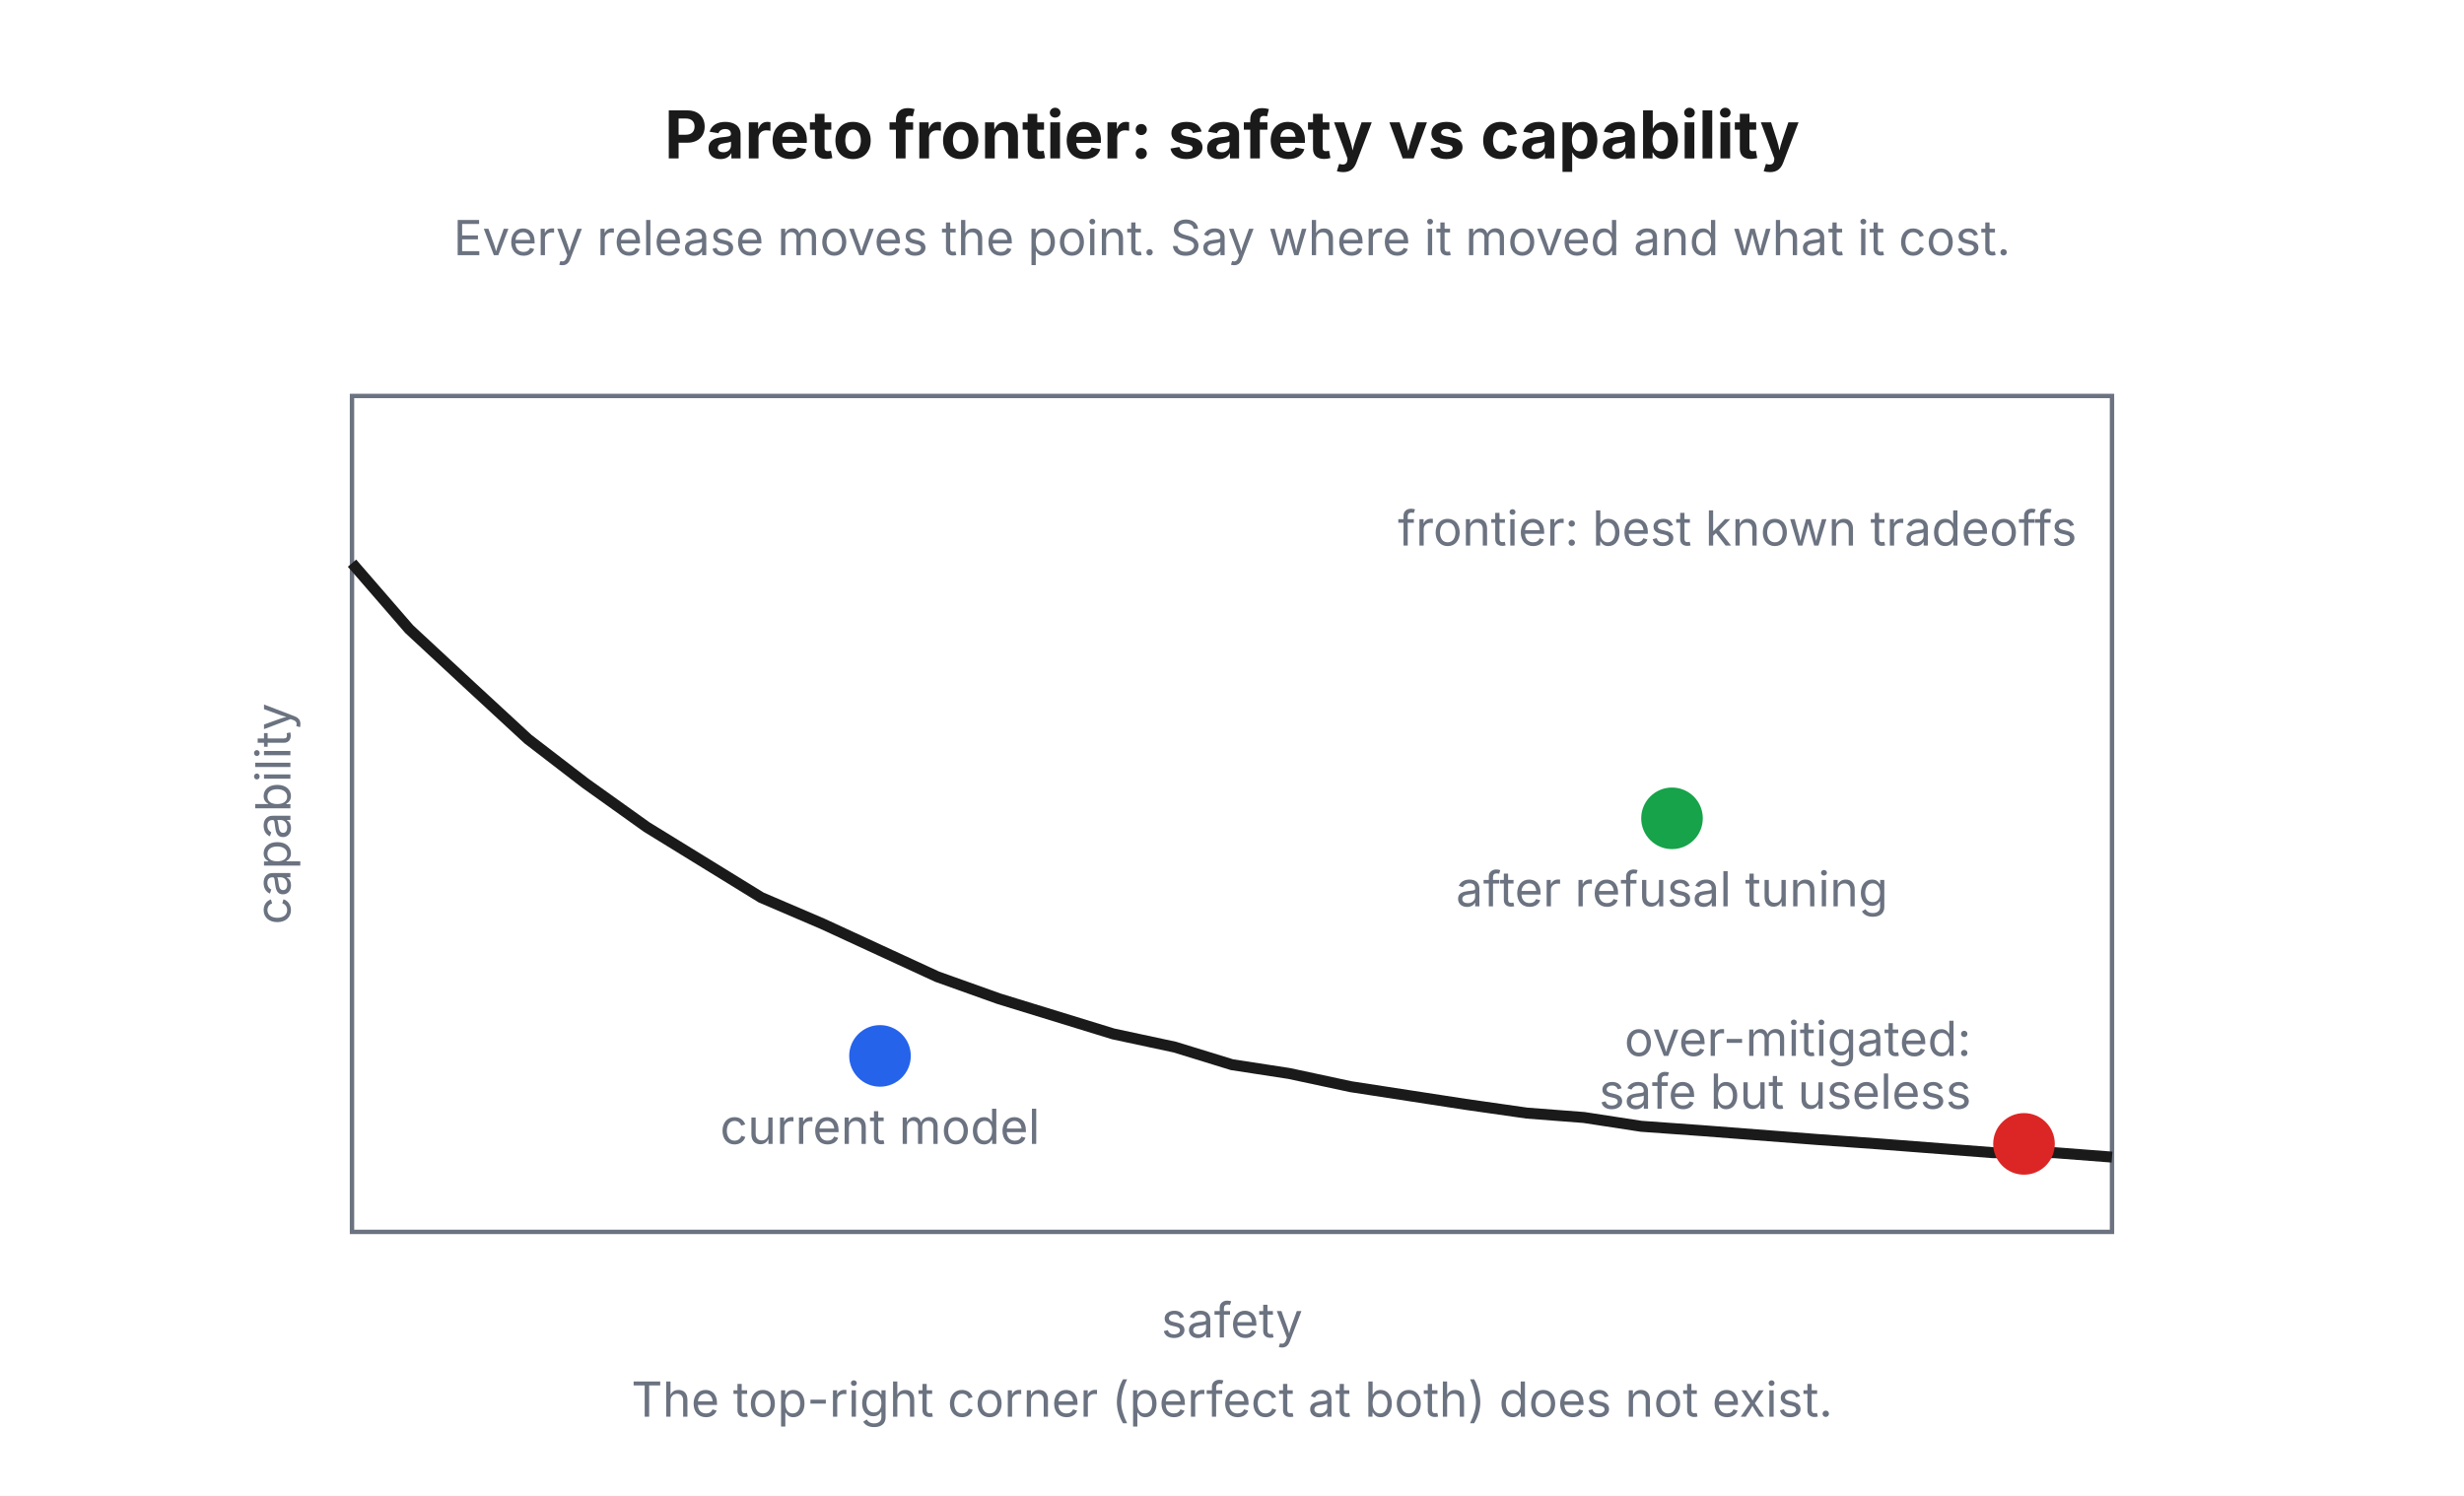
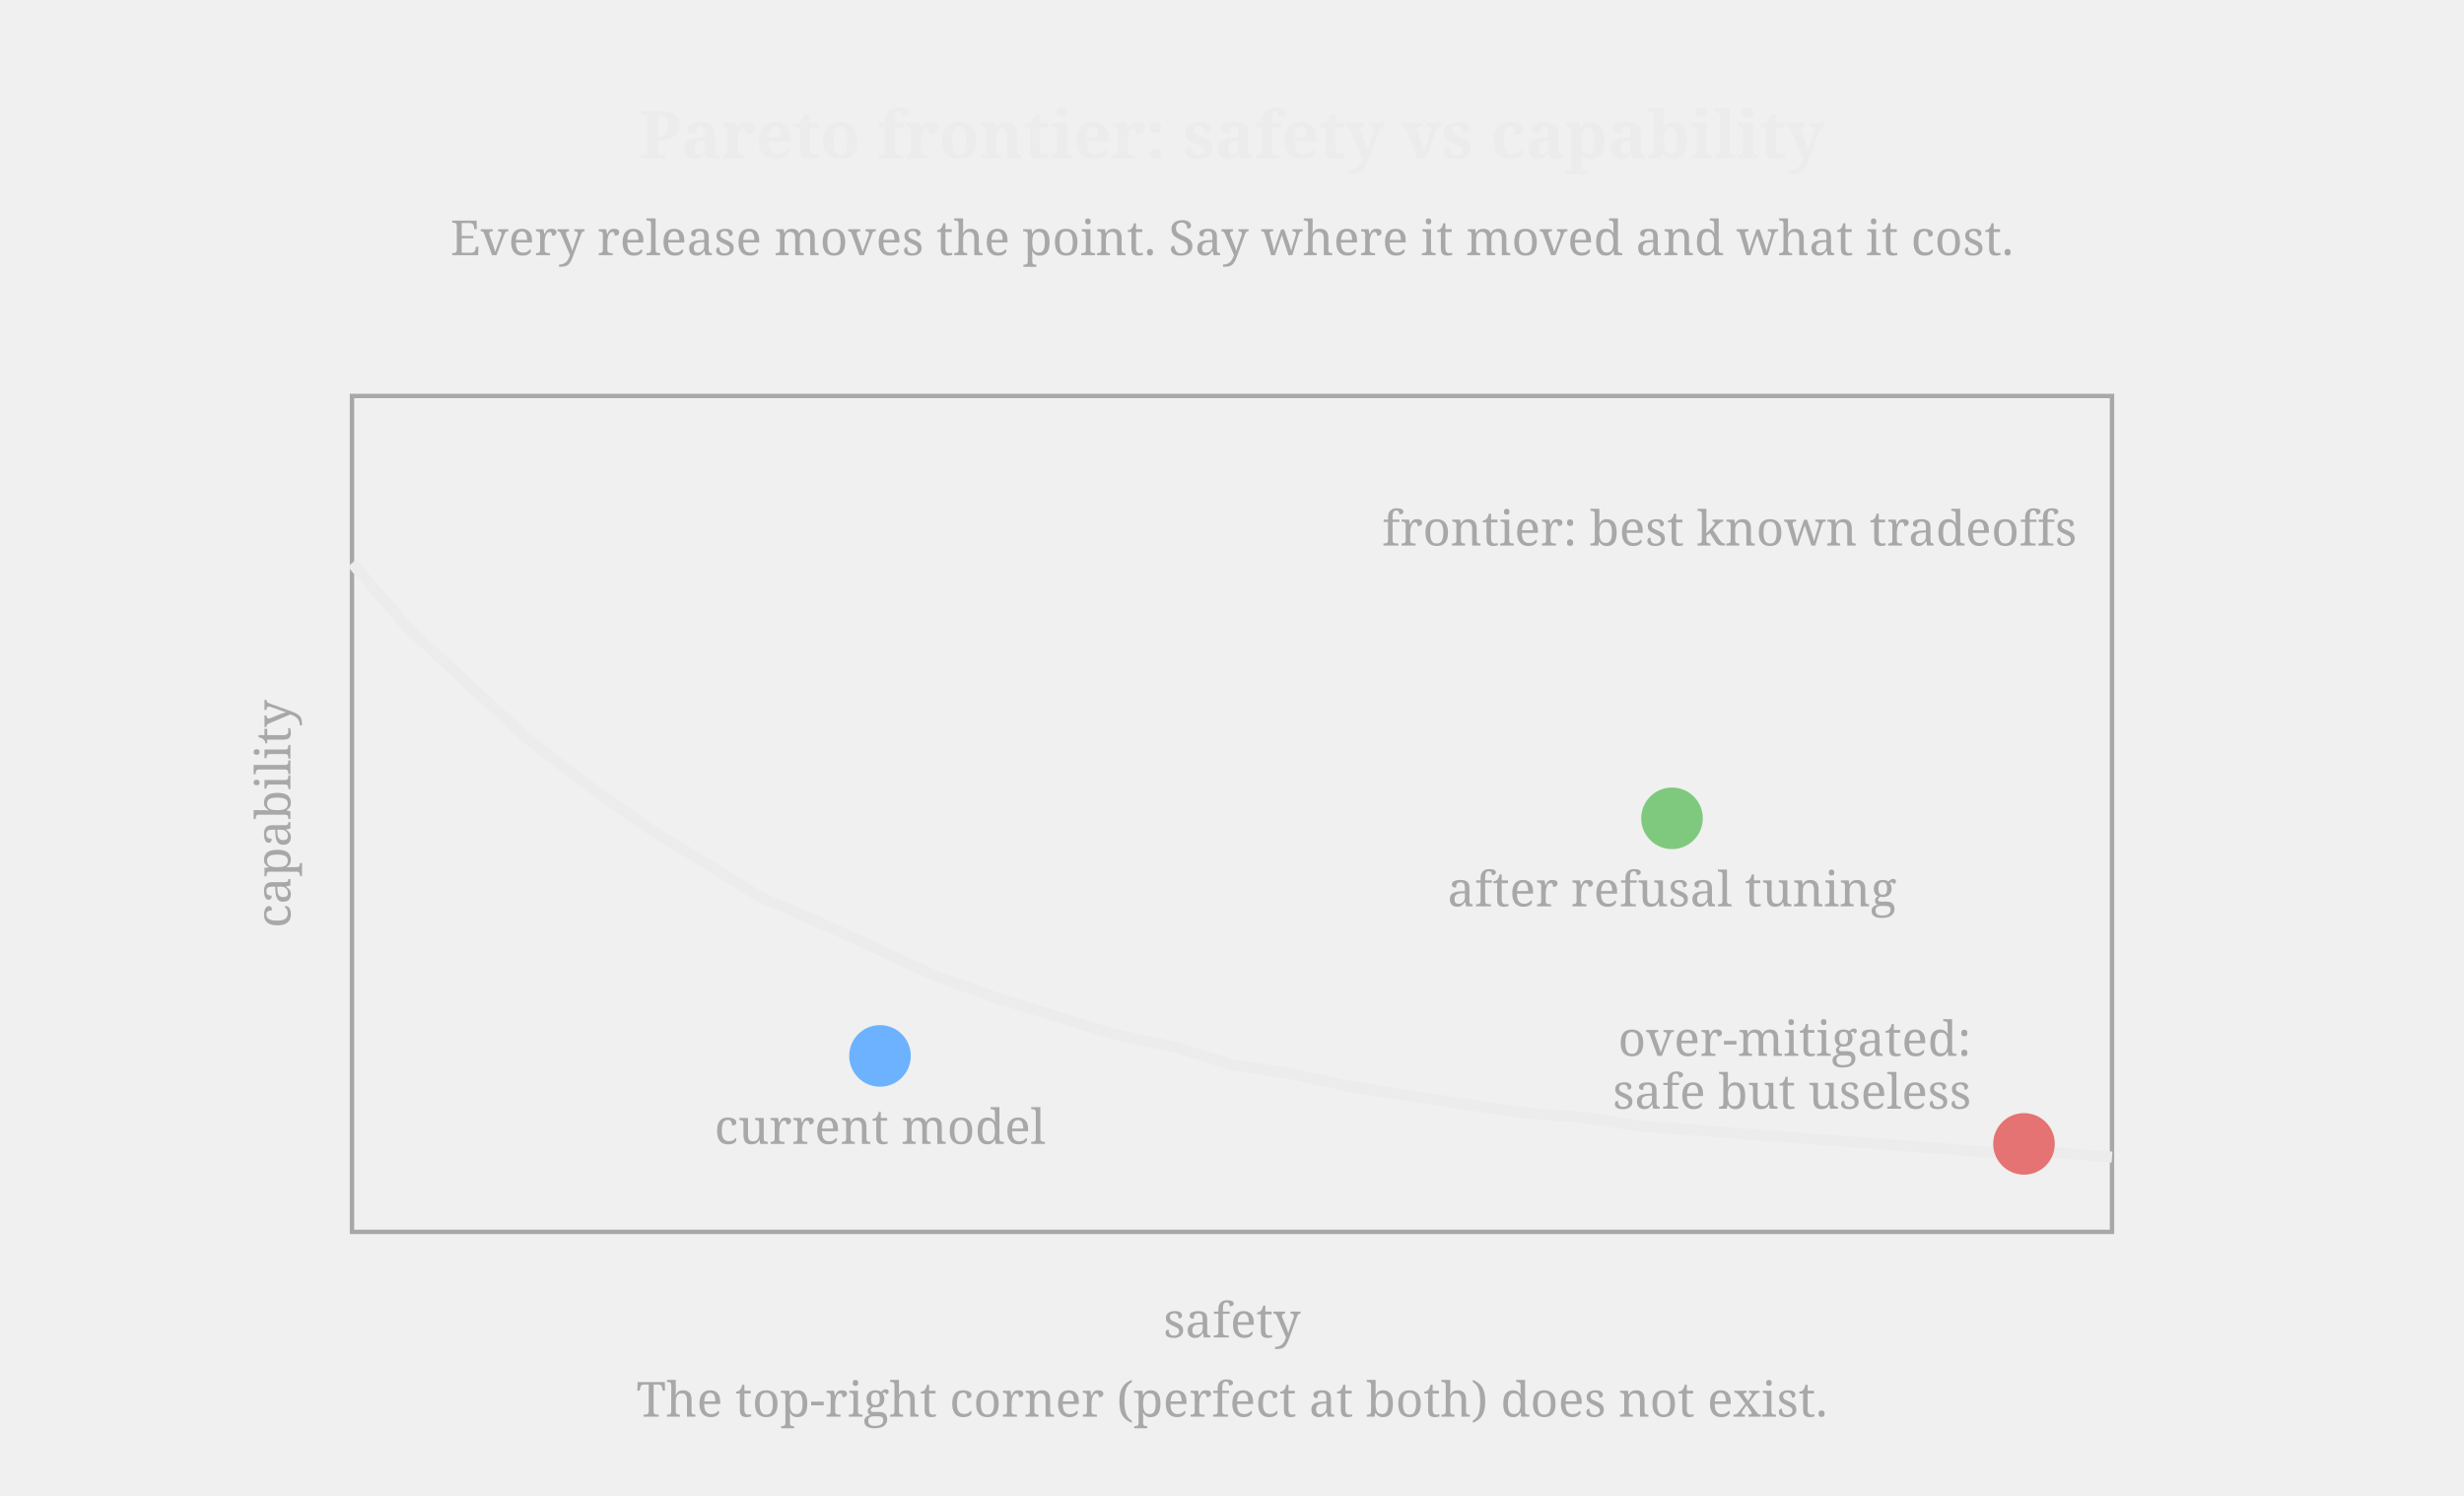
<svg xmlns="http://www.w3.org/2000/svg" width="560" height="340" viewBox="0 0 560 340" role="img" aria-label="Pareto frontier: safety versus capability">
-   <rect width="560" height="340" fill="#ffffff" />
-   <style>text{font-family:system-ui,-apple-system,sans-serif;fill:#1a1a1a} .t{font-size:15px;font-weight:700} .s{font-size:12.5px} .xs{font-size:11px;fill:#6b7280} .b{font-weight:700}</style>
+   <style>text{font-family:'Charis SIL',Georgia,serif;fill:#ececec} .t{font-size:15px;font-weight:700} .s{font-size:12.5px} .xs{font-size:11px;fill:#a8a8a8} .b{font-weight:700}</style>
  <text x="280" y="36" text-anchor="middle" class="t">Pareto frontier: safety vs capability</text>
  <text x="280" y="58" text-anchor="middle" class="xs">Every release moves the point. Say where it moved and what it cost.</text>
-   <rect x="80" y="90" width="400" height="190" fill="none" stroke="#6b7280" />
+   <rect x="80" y="90" width="400" height="190" fill="none" stroke="#a8a8a8" />
  <text x="280.0" y="304" text-anchor="middle" class="xs">safety</text>
  <text x="66" y="185.0" text-anchor="middle" class="xs" transform="rotate(-90,66,185.0)">capability</text>
-   <path d="M80,128 L93,143 L107,156 L120,168 L133,178 L147,188 L160,196 L173,204 L187,210 L200,216 L213,222 L227,227 L240,231 L253,235 L267,238 L280,242 L293,244 L307,247 L320,249 L333,251 L347,253 L360,254 L373,256 L387,257 L400,258 L413,259 L427,260 L440,261 L453,262 L467,262 L480,263" fill="none" stroke="#1a1a1a" stroke-width="2.5" />
+   <path d="M80,128 L93,143 L107,156 L120,168 L133,178 L147,188 L160,196 L173,204 L187,210 L200,216 L213,222 L227,227 L240,231 L253,235 L267,238 L280,242 L293,244 L307,247 L320,249 L333,251 L347,253 L360,254 L373,256 L387,257 L400,258 L413,259 L427,260 L440,261 L453,262 L467,262 L480,263" fill="none" stroke="#ececec" stroke-width="2.5" />
  <text x="472" y="124" text-anchor="end" class="xs">frontier: best known tradeoffs</text>
-   <circle cx="200" cy="240" r="7" fill="#2563eb" />
+   <circle cx="200" cy="240" r="7" fill="#6cb2ff" />
  <text x="200" y="260" text-anchor="middle" class="xs">current model</text>
-   <circle cx="380" cy="186" r="7" fill="#16a34a" />
+   <circle cx="380" cy="186" r="7" fill="#7fc97f" />
  <text x="380" y="206" text-anchor="middle" class="xs">after refusal tuning</text>
-   <circle cx="460" cy="260" r="7" fill="#dc2626" />
+   <circle cx="460" cy="260" r="7" fill="#e57373" />
  <text x="448" y="240" text-anchor="end" class="xs">over-mitigated:</text>
  <text x="448" y="252" text-anchor="end" class="xs">safe but useless</text>
  <text x="280" y="322" text-anchor="middle" class="xs">The top-right corner (perfect at both) does not exist.</text>
</svg>
